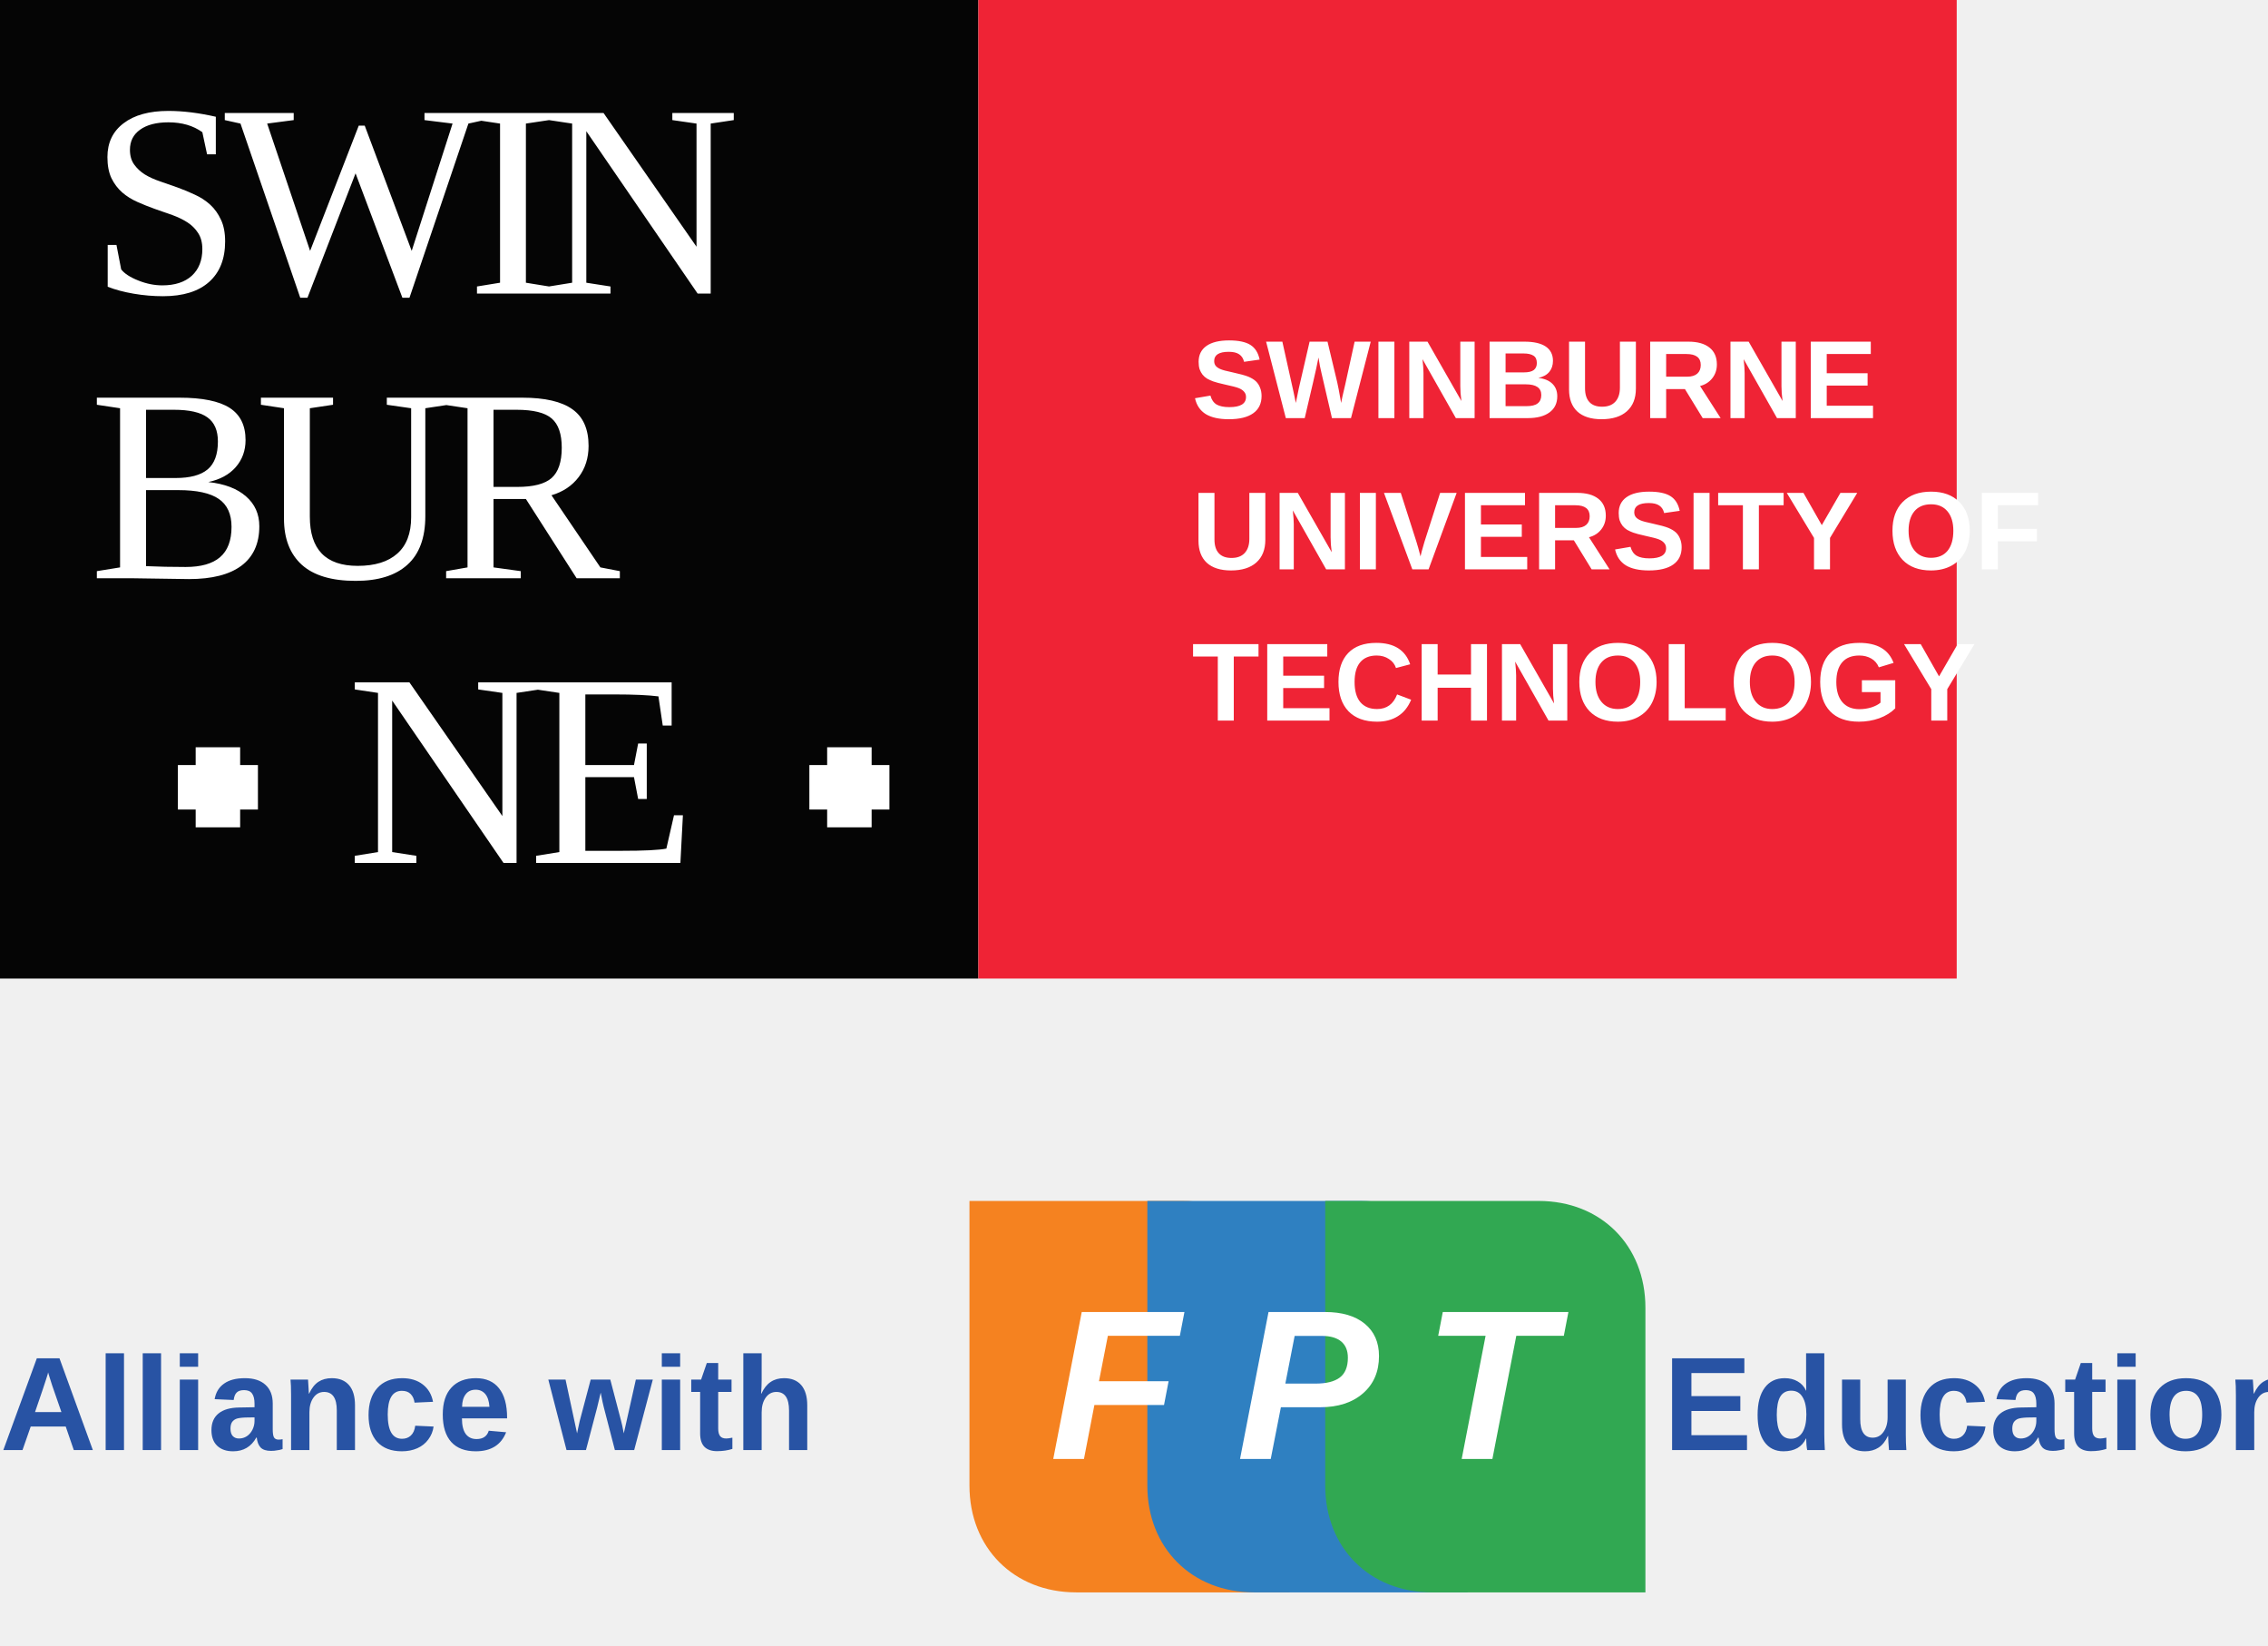
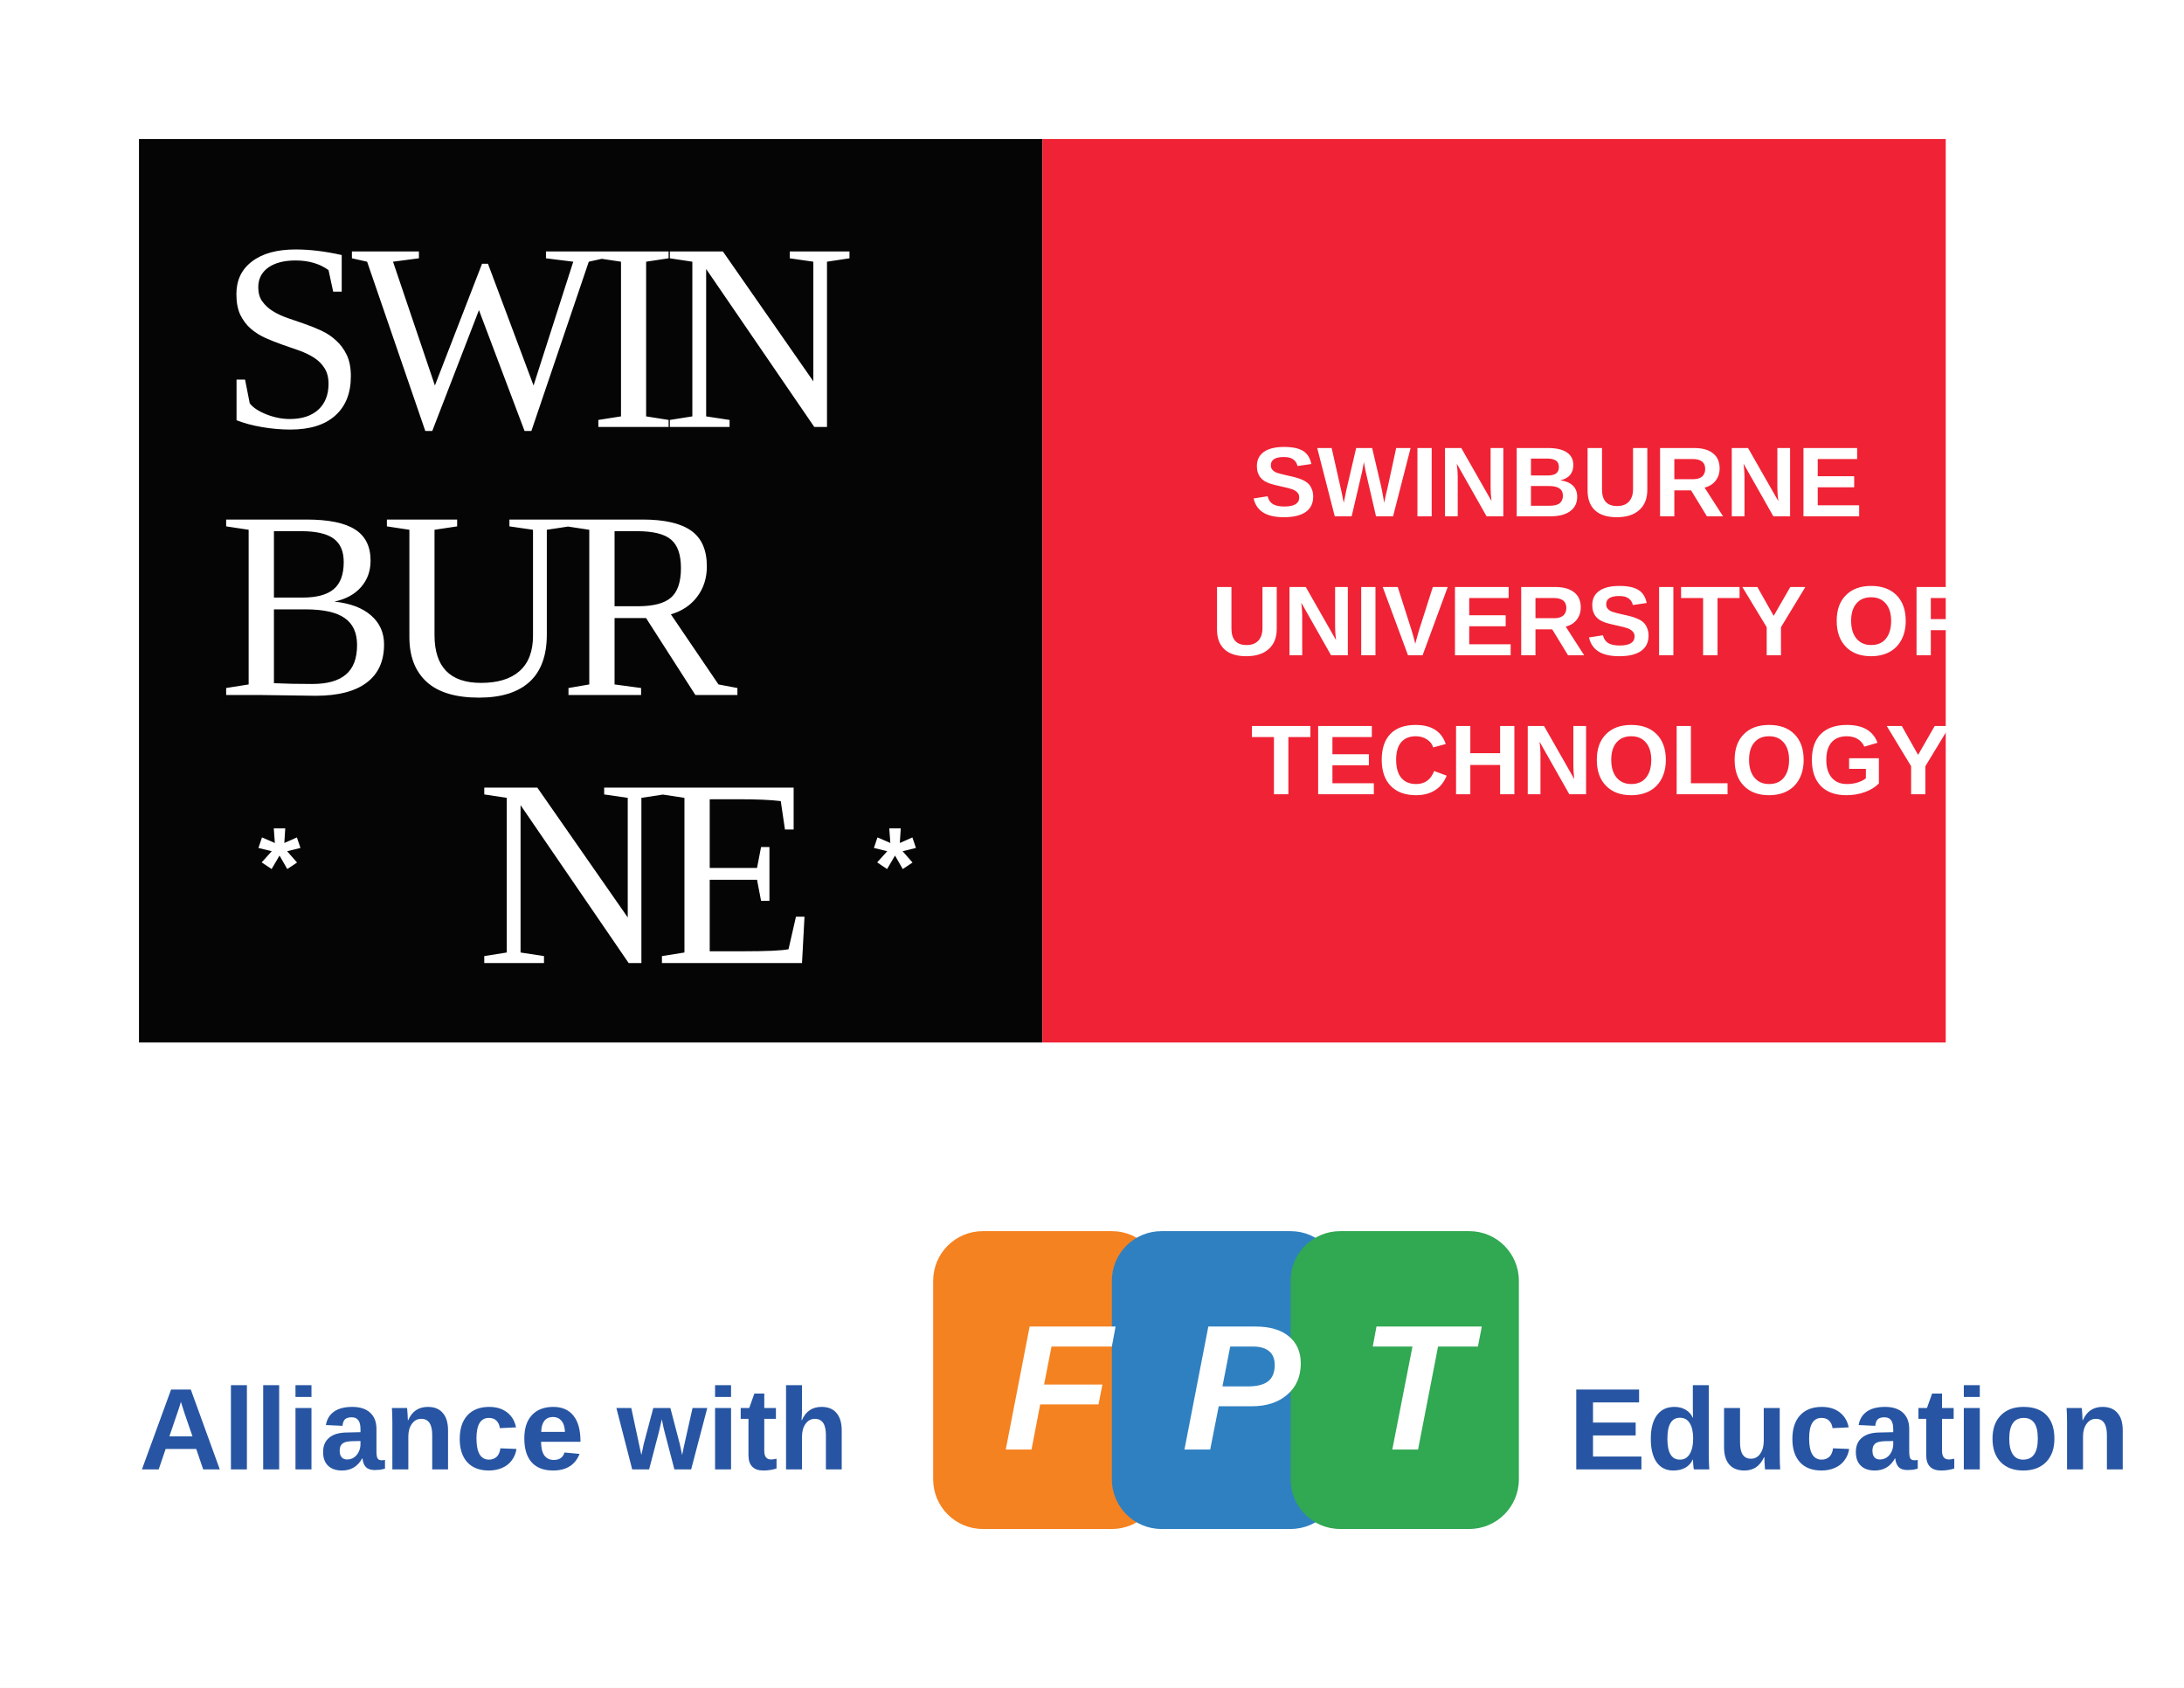
- <svg xmlns="http://www.w3.org/2000/svg" viewBox="0 0 255 185" role="img" aria-labelledby="title desc">
-   <rect x="0" y="0" width="110" height="110" fill="#050505" />
-   <rect x="110" y="0" width="110" height="110" fill="#ef2335" />
-   <text x="10" y="33" fill="#ffffff" font-family="Georgia, Times New Roman, serif" font-size="31" letter-spacing="-2">SWIN</text>
-   <text x="10" y="65" fill="#ffffff" font-family="Georgia, Times New Roman, serif" font-size="31" letter-spacing="-2">BUR</text>
-   <text x="39" y="97" fill="#ffffff" font-family="Georgia, Times New Roman, serif" font-size="31" letter-spacing="-2">NE</text>
-   <path d="M20 86h9v5h-9zM22 84h5v9h-5z" fill="#ffffff" />
-   <path d="M91 86h9v5h-9zM93 84h5v9h-5z" fill="#ffffff" />
-   <text x="134" y="47" fill="#ffffff" font-family="Arial, Helvetica, sans-serif" font-size="12.5" font-weight="700">SWINBURNE</text>
-   <text x="134" y="64" fill="#ffffff" font-family="Arial, Helvetica, sans-serif" font-size="12.5" font-weight="700">UNIVERSITY OF</text>
-   <text x="134" y="81" fill="#ffffff" font-family="Arial, Helvetica, sans-serif" font-size="12.5" font-weight="700">TECHNOLOGY</text>
-   <text x="0" y="163" fill="#2853a4" font-family="Arial, Helvetica, sans-serif" font-size="15" font-weight="700">Alliance with</text>
-   <g transform="translate(104 135)">
-     <path d="M5 0h24c7 0 12 5 12 12v32H17c-7 0-12-5-12-12z" fill="#f58220" />
-     <path d="M25 0h24c7 0 12 5 12 12v32H37c-7 0-12-5-12-12z" fill="#2f80c1" />
-     <path d="M45 0h24c7 0 12 5 12 12v32H57c-7 0-12-5-12-12z" fill="#31a852" />
-     <text x="14" y="29" fill="#ffffff" font-family="Arial, Helvetica, sans-serif" font-size="24" font-style="italic" font-weight="800">F</text>
-     <text x="35" y="29" fill="#ffffff" font-family="Arial, Helvetica, sans-serif" font-size="24" font-style="italic" font-weight="800">P</text>
-     <text x="56" y="29" fill="#ffffff" font-family="Arial, Helvetica, sans-serif" font-size="24" font-style="italic" font-weight="800">T</text>
+ <svg xmlns="http://www.w3.org/2000/svg" viewBox="0 0 220 170" role="img" aria-labelledby="title desc">
+   <rect width="220" height="170" fill="#ffffff" />
+   <rect x="14" y="14" width="91" height="91" fill="#050505" />
+   <rect x="105" y="14" width="91" height="91" fill="#ef2335" />
+   <text x="22" y="43" fill="#ffffff" font-family="Georgia, Times New Roman, serif" font-size="27" letter-spacing="-1.6">SWIN</text>
+   <text x="22" y="70" fill="#ffffff" font-family="Georgia, Times New Roman, serif" font-size="27" letter-spacing="-1.6">BUR</text>
+   <text x="48" y="97" fill="#ffffff" font-family="Georgia, Times New Roman, serif" font-size="27" letter-spacing="-1.6">NE</text>
+   <text x="26" y="91" fill="#ffffff" font-family="Arial, Helvetica, sans-serif" font-size="11" font-weight="800">*</text>
+   <text x="88" y="91" fill="#ffffff" font-family="Arial, Helvetica, sans-serif" font-size="11" font-weight="800">*</text>
+   <text x="126" y="52" fill="#ffffff" font-family="Arial, Helvetica, sans-serif" font-size="10" font-weight="700">SWINBURNE</text>
+   <text x="122" y="66" fill="#ffffff" font-family="Arial, Helvetica, sans-serif" font-size="10" font-weight="700">UNIVERSITY OF</text>
+   <text x="126" y="80" fill="#ffffff" font-family="Arial, Helvetica, sans-serif" font-size="10" font-weight="700">TECHNOLOGY</text>
+   <text x="14" y="148" fill="#2755a3" font-family="Arial, Helvetica, sans-serif" font-size="11.7" font-weight="700">Alliance with</text>
+   <g transform="translate(94 124)">
+     <rect x="0" y="0" width="23" height="30" rx="5" fill="#f58220" />
+     <rect x="18" y="0" width="23" height="30" rx="5" fill="#2f80c1" />
+     <rect x="36" y="0" width="23" height="30" rx="5" fill="#31a852" />
+     <text x="7" y="22" fill="#ffffff" font-family="Arial, Helvetica, sans-serif" font-size="18" font-style="italic" font-weight="800">F</text>
+     <text x="25" y="22" fill="#ffffff" font-family="Arial, Helvetica, sans-serif" font-size="18" font-style="italic" font-weight="800">P</text>
+     <text x="43" y="22" fill="#ffffff" font-family="Arial, Helvetica, sans-serif" font-size="18" font-style="italic" font-weight="800">T</text>
  </g>
-   <text x="187" y="163" fill="#2853a4" font-family="Arial, Helvetica, sans-serif" font-size="15" font-weight="700">Education</text>
+   <text x="158" y="148" fill="#2755a3" font-family="Arial, Helvetica, sans-serif" font-size="11.7" font-weight="700">Education</text>
</svg>
